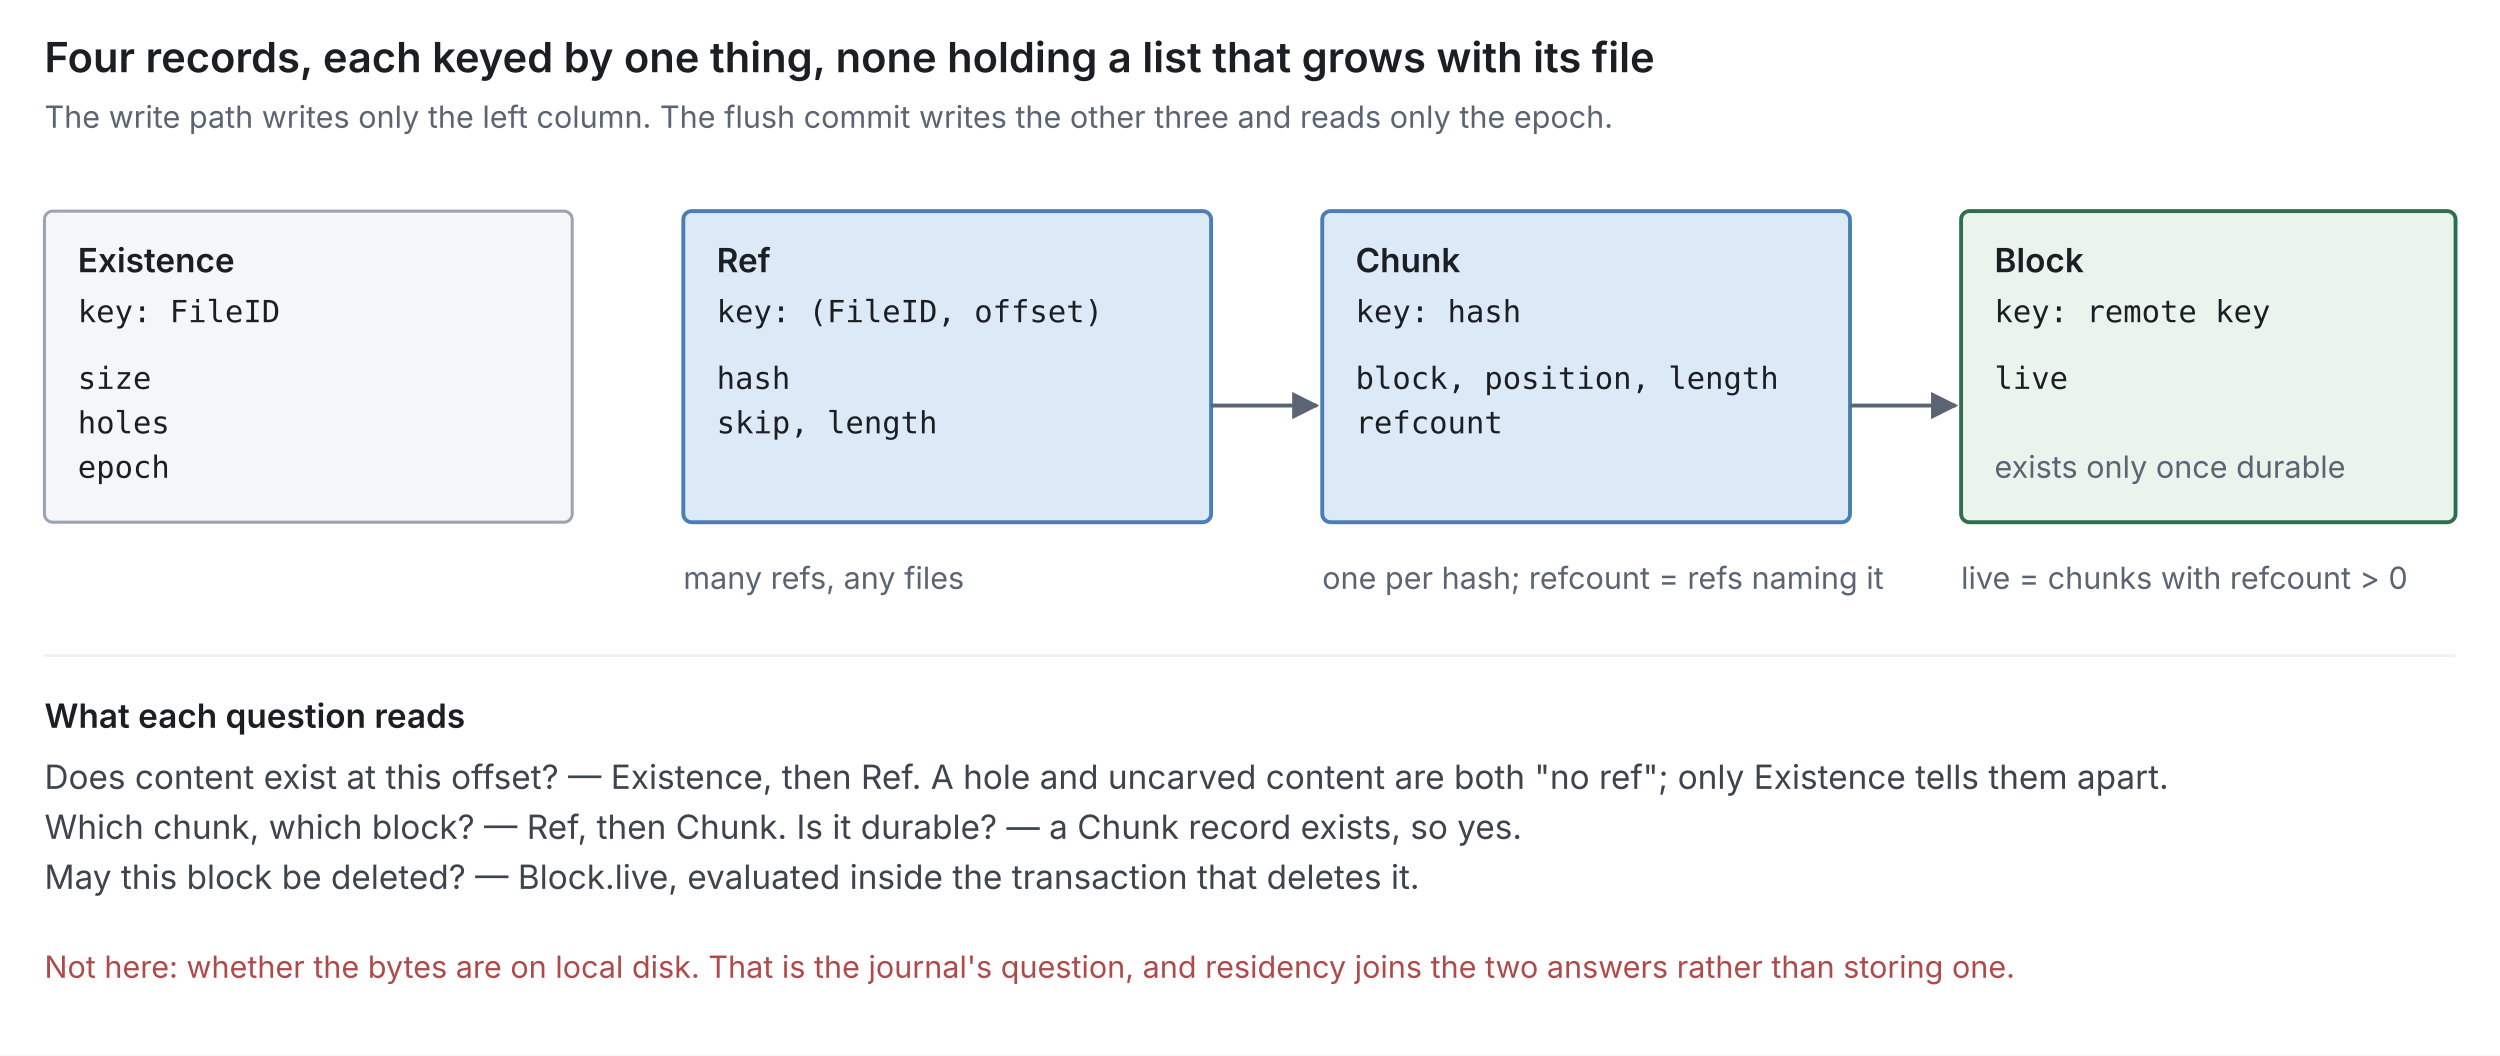
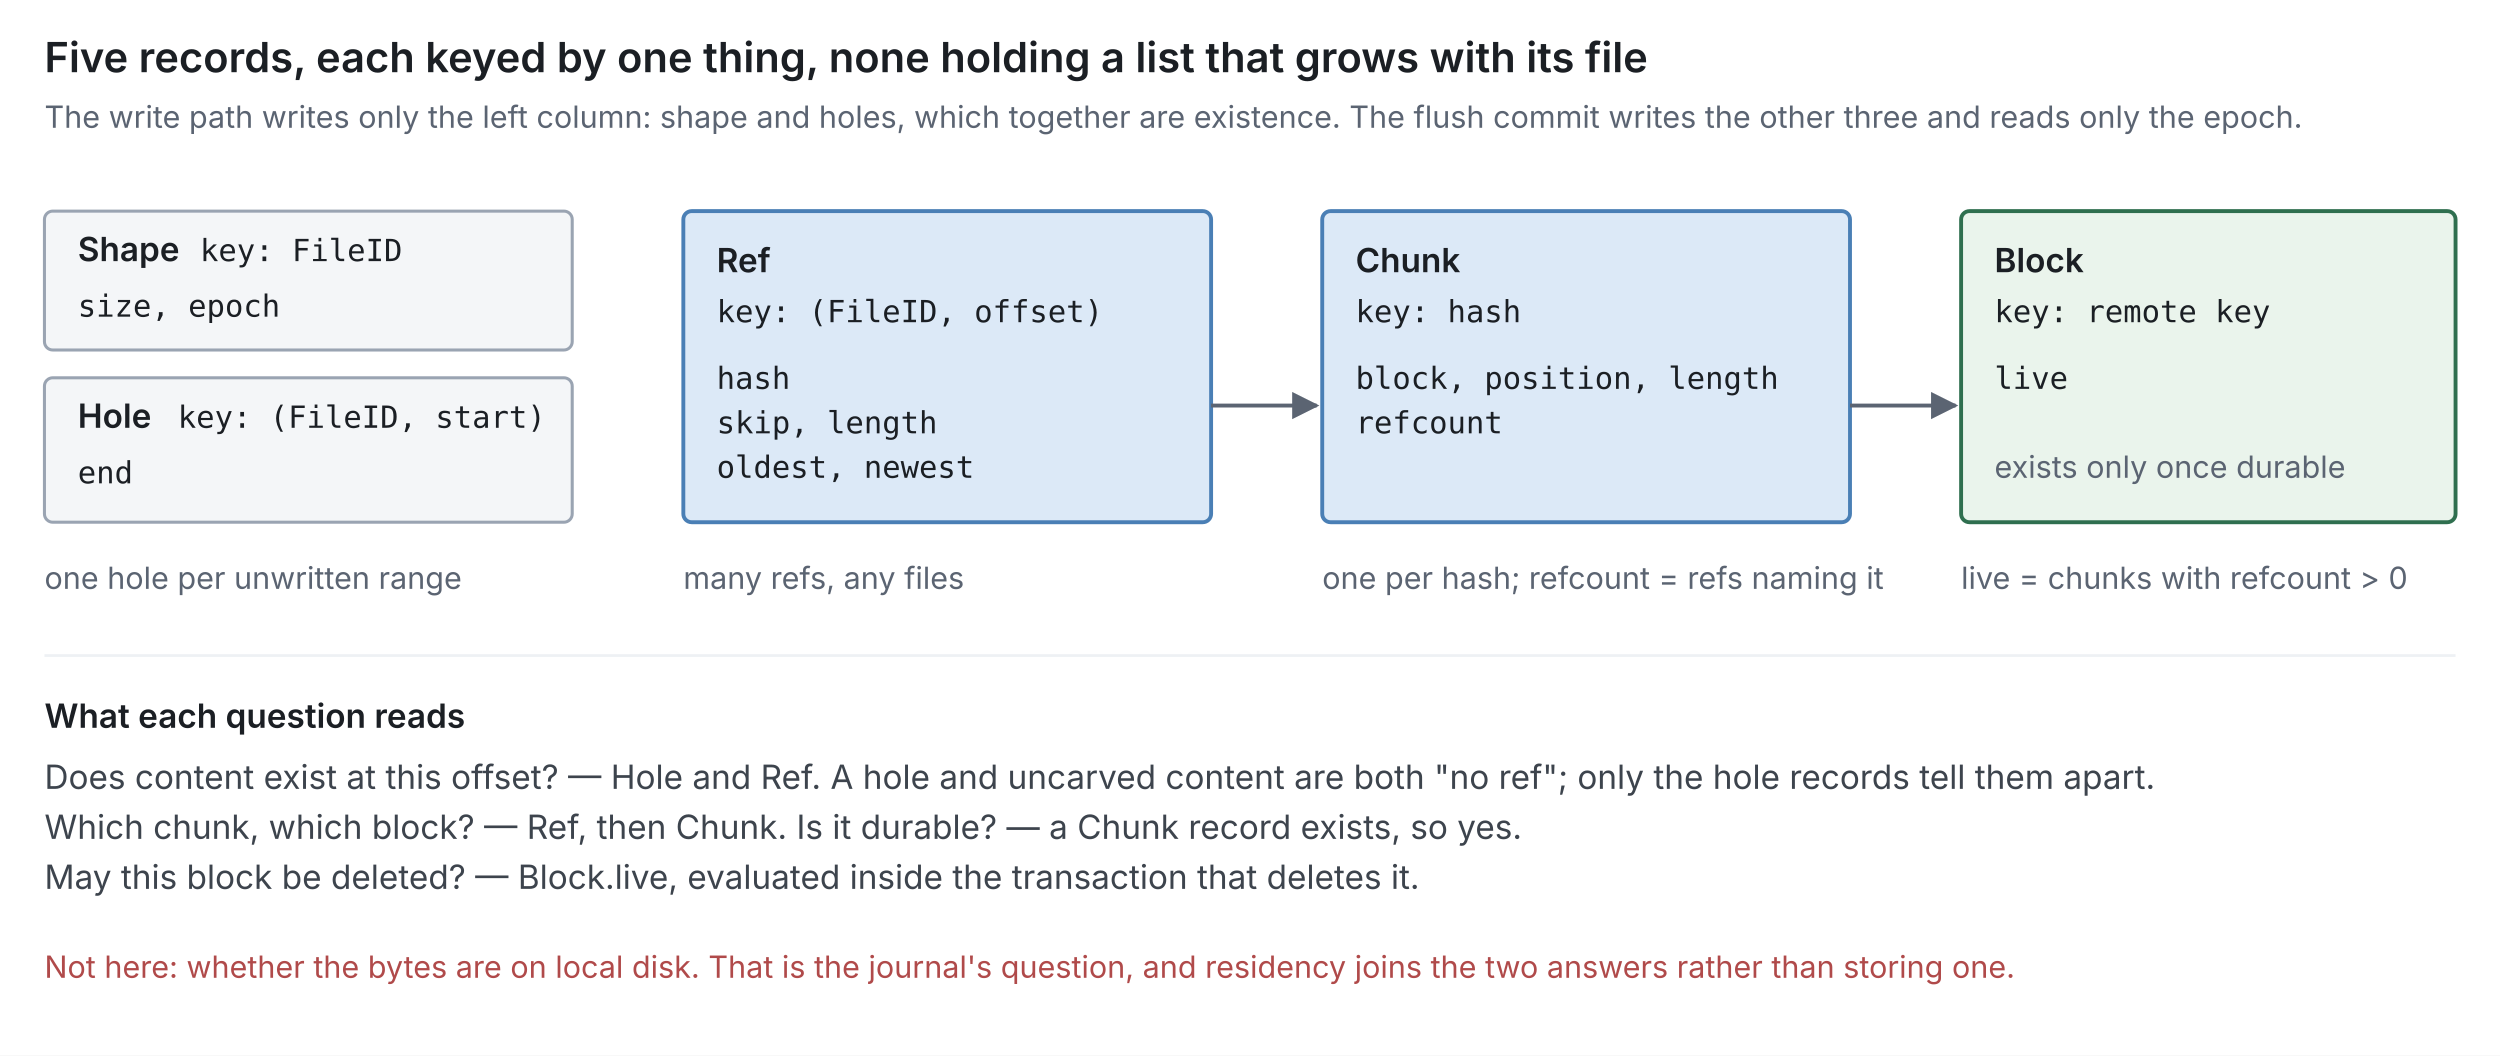
<svg xmlns="http://www.w3.org/2000/svg" viewBox="0 0 900 380" width="900" height="380" font-family="system-ui,-apple-system,Segoe UI,sans-serif">
  <defs>
    <style>
      .t  { font-size: 15px; font-weight: 600; fill: #1b1f24 }
      .rl { font-size: 12px; font-weight: 600; fill: #1b1f24 }
      .l  { font-size: 12px; fill: #3d444d }
      .s  { font-size: 11px; fill: #5b6472 }
      .m  { font-family: ui-monospace,SFMono-Regular,Menlo,monospace; font-size: 11px; fill: #1b1f24 }
      .why { font-size: 11px; fill: #b04a4a }
      .bx { fill: #dce9f7; stroke: #4a7fb5; stroke-width: 1.4 }
      .bg { fill: #eaf4ec; stroke: #2f6f4f; stroke-width: 1.4 }
      .bn { fill: #f4f6f8; stroke: #9aa4b2; stroke-width: 1.1 }
    </style>
    <marker id="a4r" viewBox="0 0 10 10" refX="9" refY="5" markerWidth="7" markerHeight="7" orient="auto">
      <path d="M0,0 L10,5 L0,10 z" fill="#5b6472" />
    </marker>
  </defs>
  <rect width="900" height="380" fill="#ffffff" />
-   <text x="16" y="26" class="t">Four records, each keyed by one thing, none holding a list that grows with its file</text>
-   <text x="16" y="46" class="s">The write path writes only the left column. The flush commit writes the other three and reads only the epoch.</text>
-   <rect x="16" y="76" width="190" height="112" rx="3" class="bn" />
-   <text x="28" y="98" class="rl">Existence</text>
-   <text x="28" y="116" class="m">key: FileID</text>
-   <text x="28" y="140" class="m">size</text>
-   <text x="28" y="156" class="m">holes</text>
-   <text x="28" y="172" class="m">epoch</text>
+   <text x="16" y="26" class="t">Five records, each keyed by one thing, none holding a list that grows with its file</text>
+   <text x="16" y="46" class="s">The write path writes only the left column: shape and holes, which together are existence. The flush commit writes the other three and reads only the epoch.</text>
+   <rect x="16" y="76" width="190" height="50" rx="3" class="bn" />
+   <text x="28" y="94" class="rl">Shape</text>
+   <text x="72" y="94" class="m">key: FileID</text>
+   <text x="28" y="114" class="m">size, epoch</text>
+   <rect x="16" y="136" width="190" height="52" rx="3" class="bn" />
+   <text x="28" y="154" class="rl">Hole</text>
+   <text x="64" y="154" class="m">key: (FileID, start)</text>
+   <text x="28" y="174" class="m">end</text>
  <rect x="246" y="76" width="190" height="112" rx="3" class="bx" />
  <text x="258" y="98" class="rl">Ref</text>
  <text x="258" y="116" class="m">key: (FileID, offset)</text>
  <text x="258" y="140" class="m">hash</text>
  <text x="258" y="156" class="m">skip, length</text>
+   <text x="258" y="172" class="m">oldest, newest</text>
  <rect x="476" y="76" width="190" height="112" rx="3" class="bx" />
  <text x="488" y="98" class="rl">Chunk</text>
  <text x="488" y="116" class="m">key: hash</text>
  <text x="488" y="140" class="m">block, position, length</text>
  <text x="488" y="156" class="m">refcount</text>
  <rect x="706" y="76" width="178" height="112" rx="3" class="bg" />
  <text x="718" y="98" class="rl">Block</text>
  <text x="718" y="116" class="m">key: remote key</text>
  <text x="718" y="140" class="m">live</text>
  <text x="718" y="172" class="s">exists only once durable</text>
  <line x1="436" y1="146" x2="474" y2="146" stroke="#5b6472" stroke-width="1.4" marker-end="url(#a4r)" />
  <line x1="666" y1="146" x2="704" y2="146" stroke="#5b6472" stroke-width="1.4" marker-end="url(#a4r)" />
+   <text x="16" y="212" class="s">one hole per unwritten range</text>
  <text x="246" y="212" class="s">many refs, any files</text>
  <text x="476" y="212" class="s">one per hash; refcount = refs naming it</text>
  <text x="706" y="212" class="s">live = chunks with refcount &gt; 0</text>
  <line x1="16" y1="236" x2="884" y2="236" stroke="#eef1f4" />
  <text x="16" y="262" class="rl">What each question reads</text>
-   <text x="16" y="284" class="l">Does content exist at this offset? — Existence, then Ref. A hole and uncarved content are both "no ref"; only Existence tells them apart.</text>
+   <text x="16" y="284" class="l">Does content exist at this offset? — Hole and Ref. A hole and uncarved content are both "no ref"; only the hole records tell them apart.</text>
  <text x="16" y="302" class="l">Which chunk, which block? — Ref, then Chunk. Is it durable? — a Chunk record exists, so yes.</text>
  <text x="16" y="320" class="l">May this block be deleted? — Block.live, evaluated inside the transaction that deletes it.</text>
  <text x="16" y="352" class="why">Not here: whether the bytes are on local disk. That is the journal's question, and residency joins the two answers rather than storing one.</text>
</svg>
